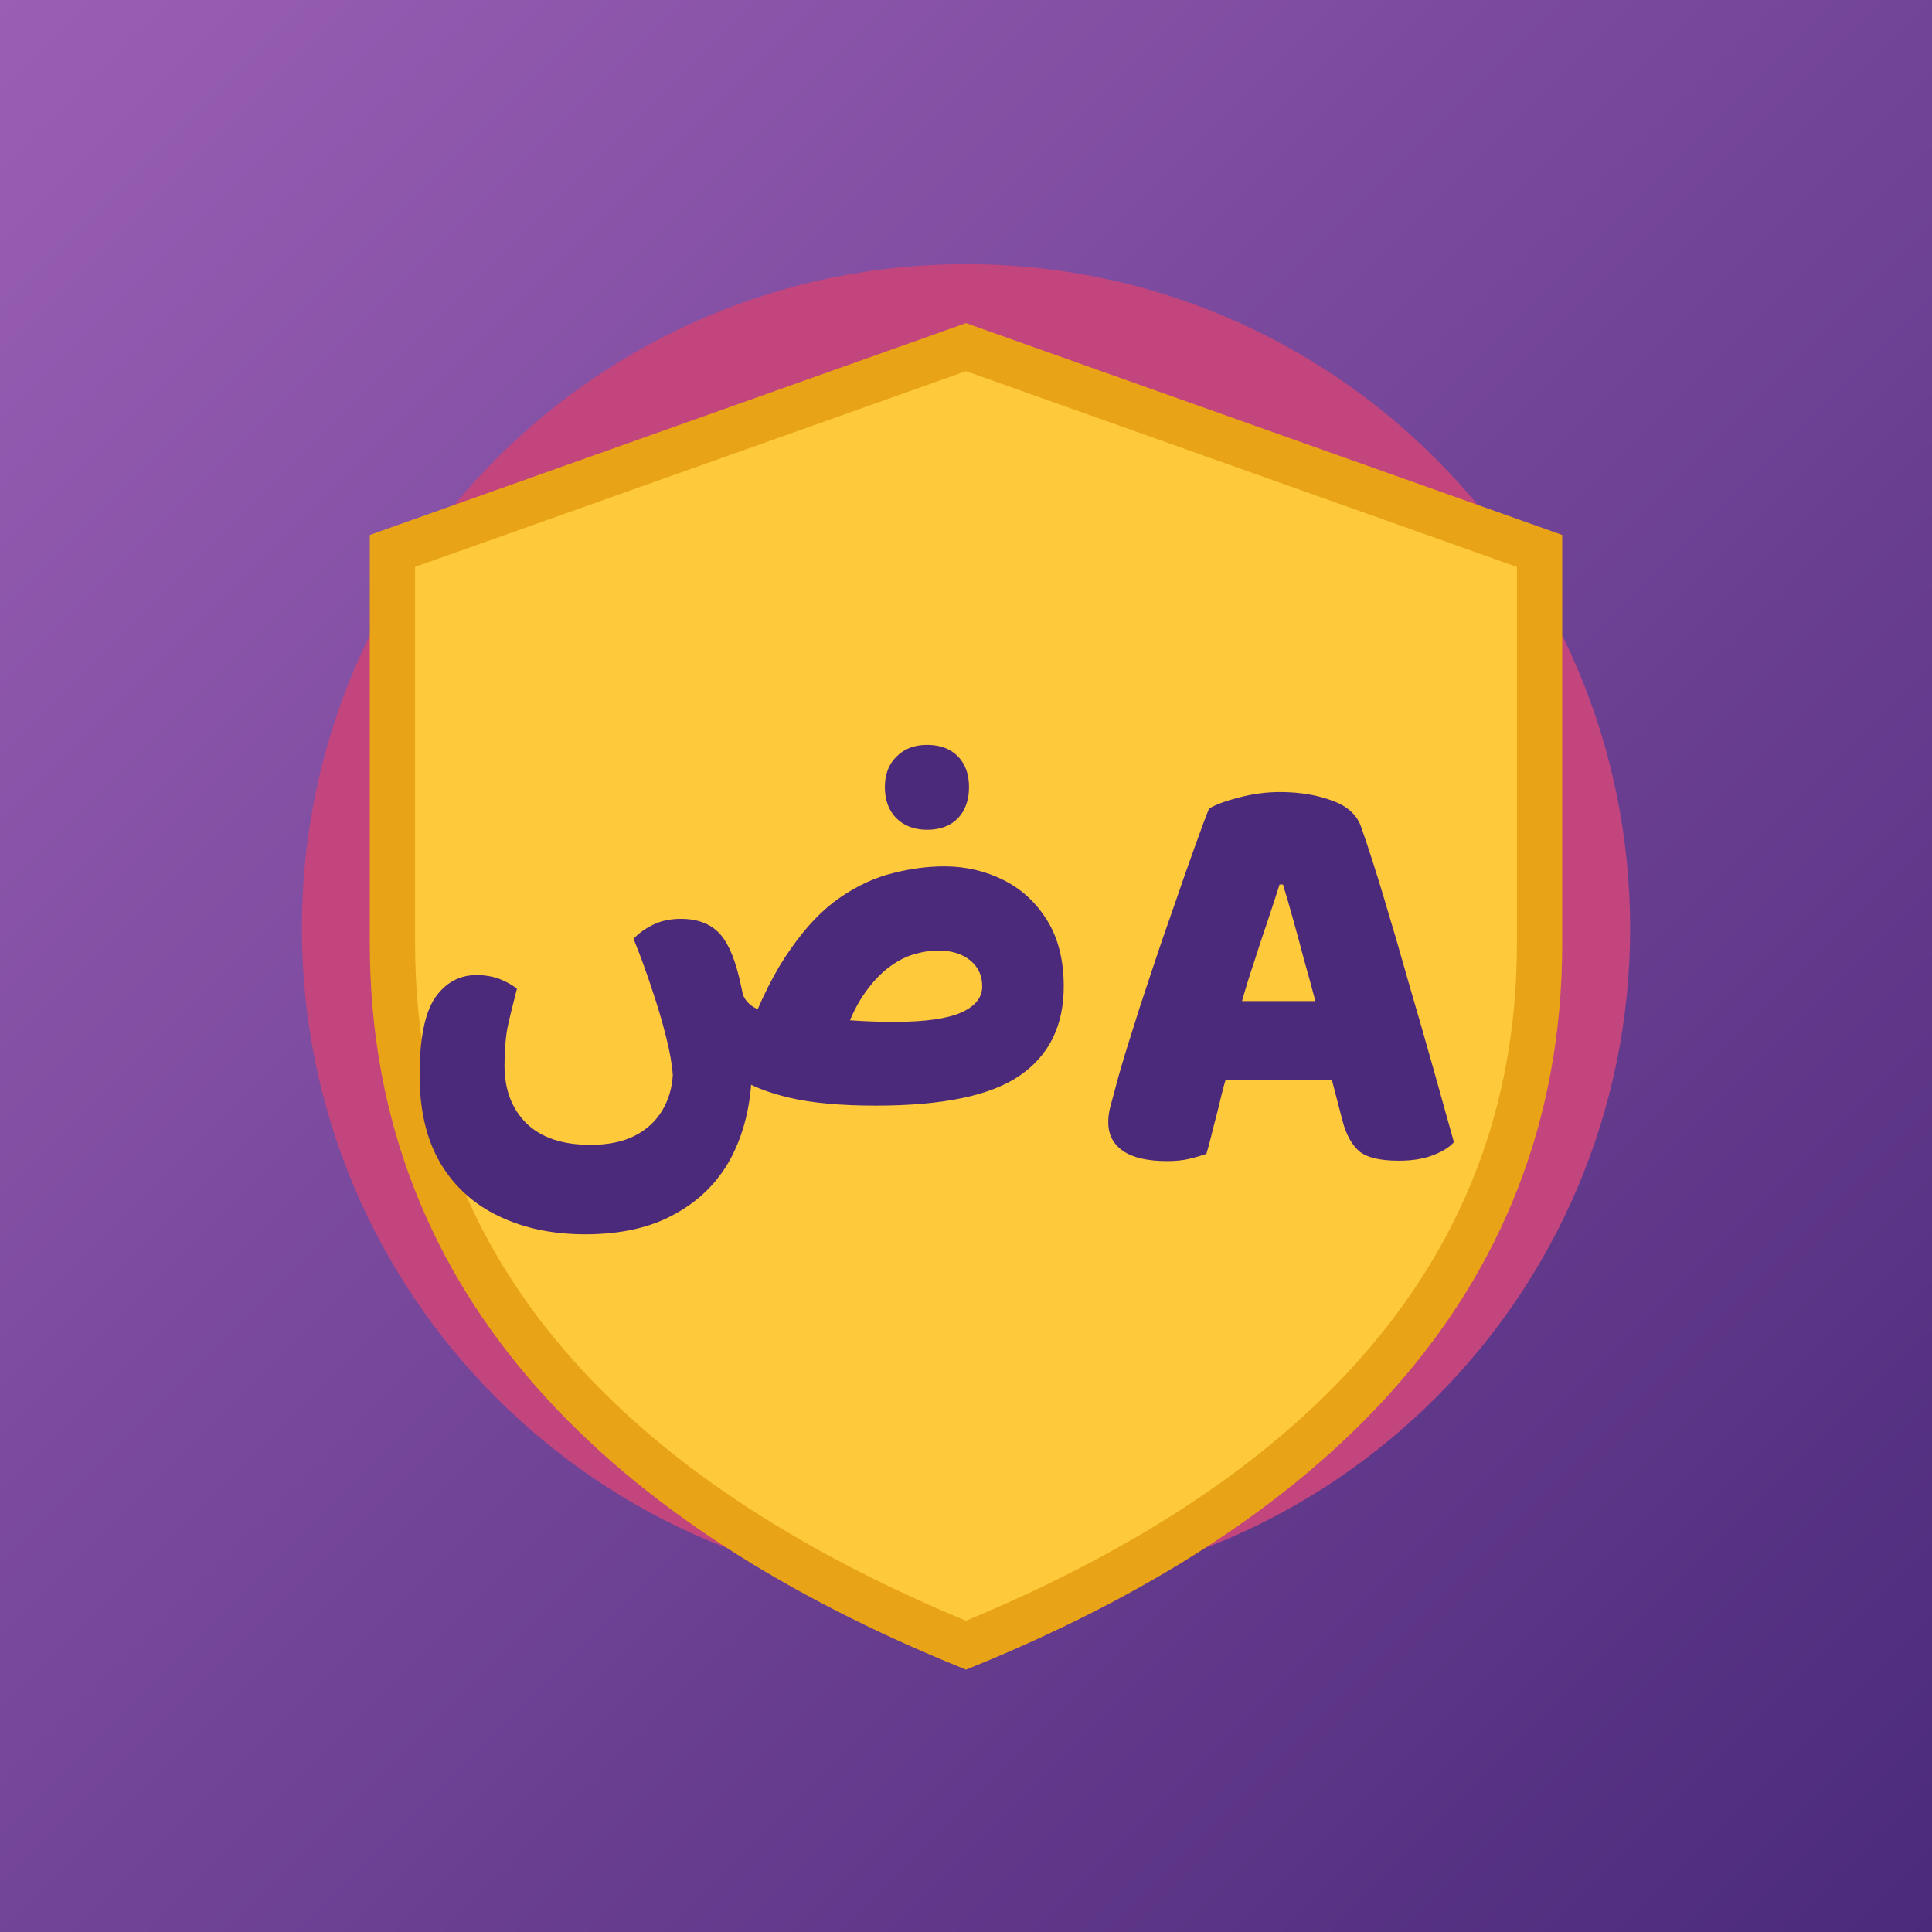
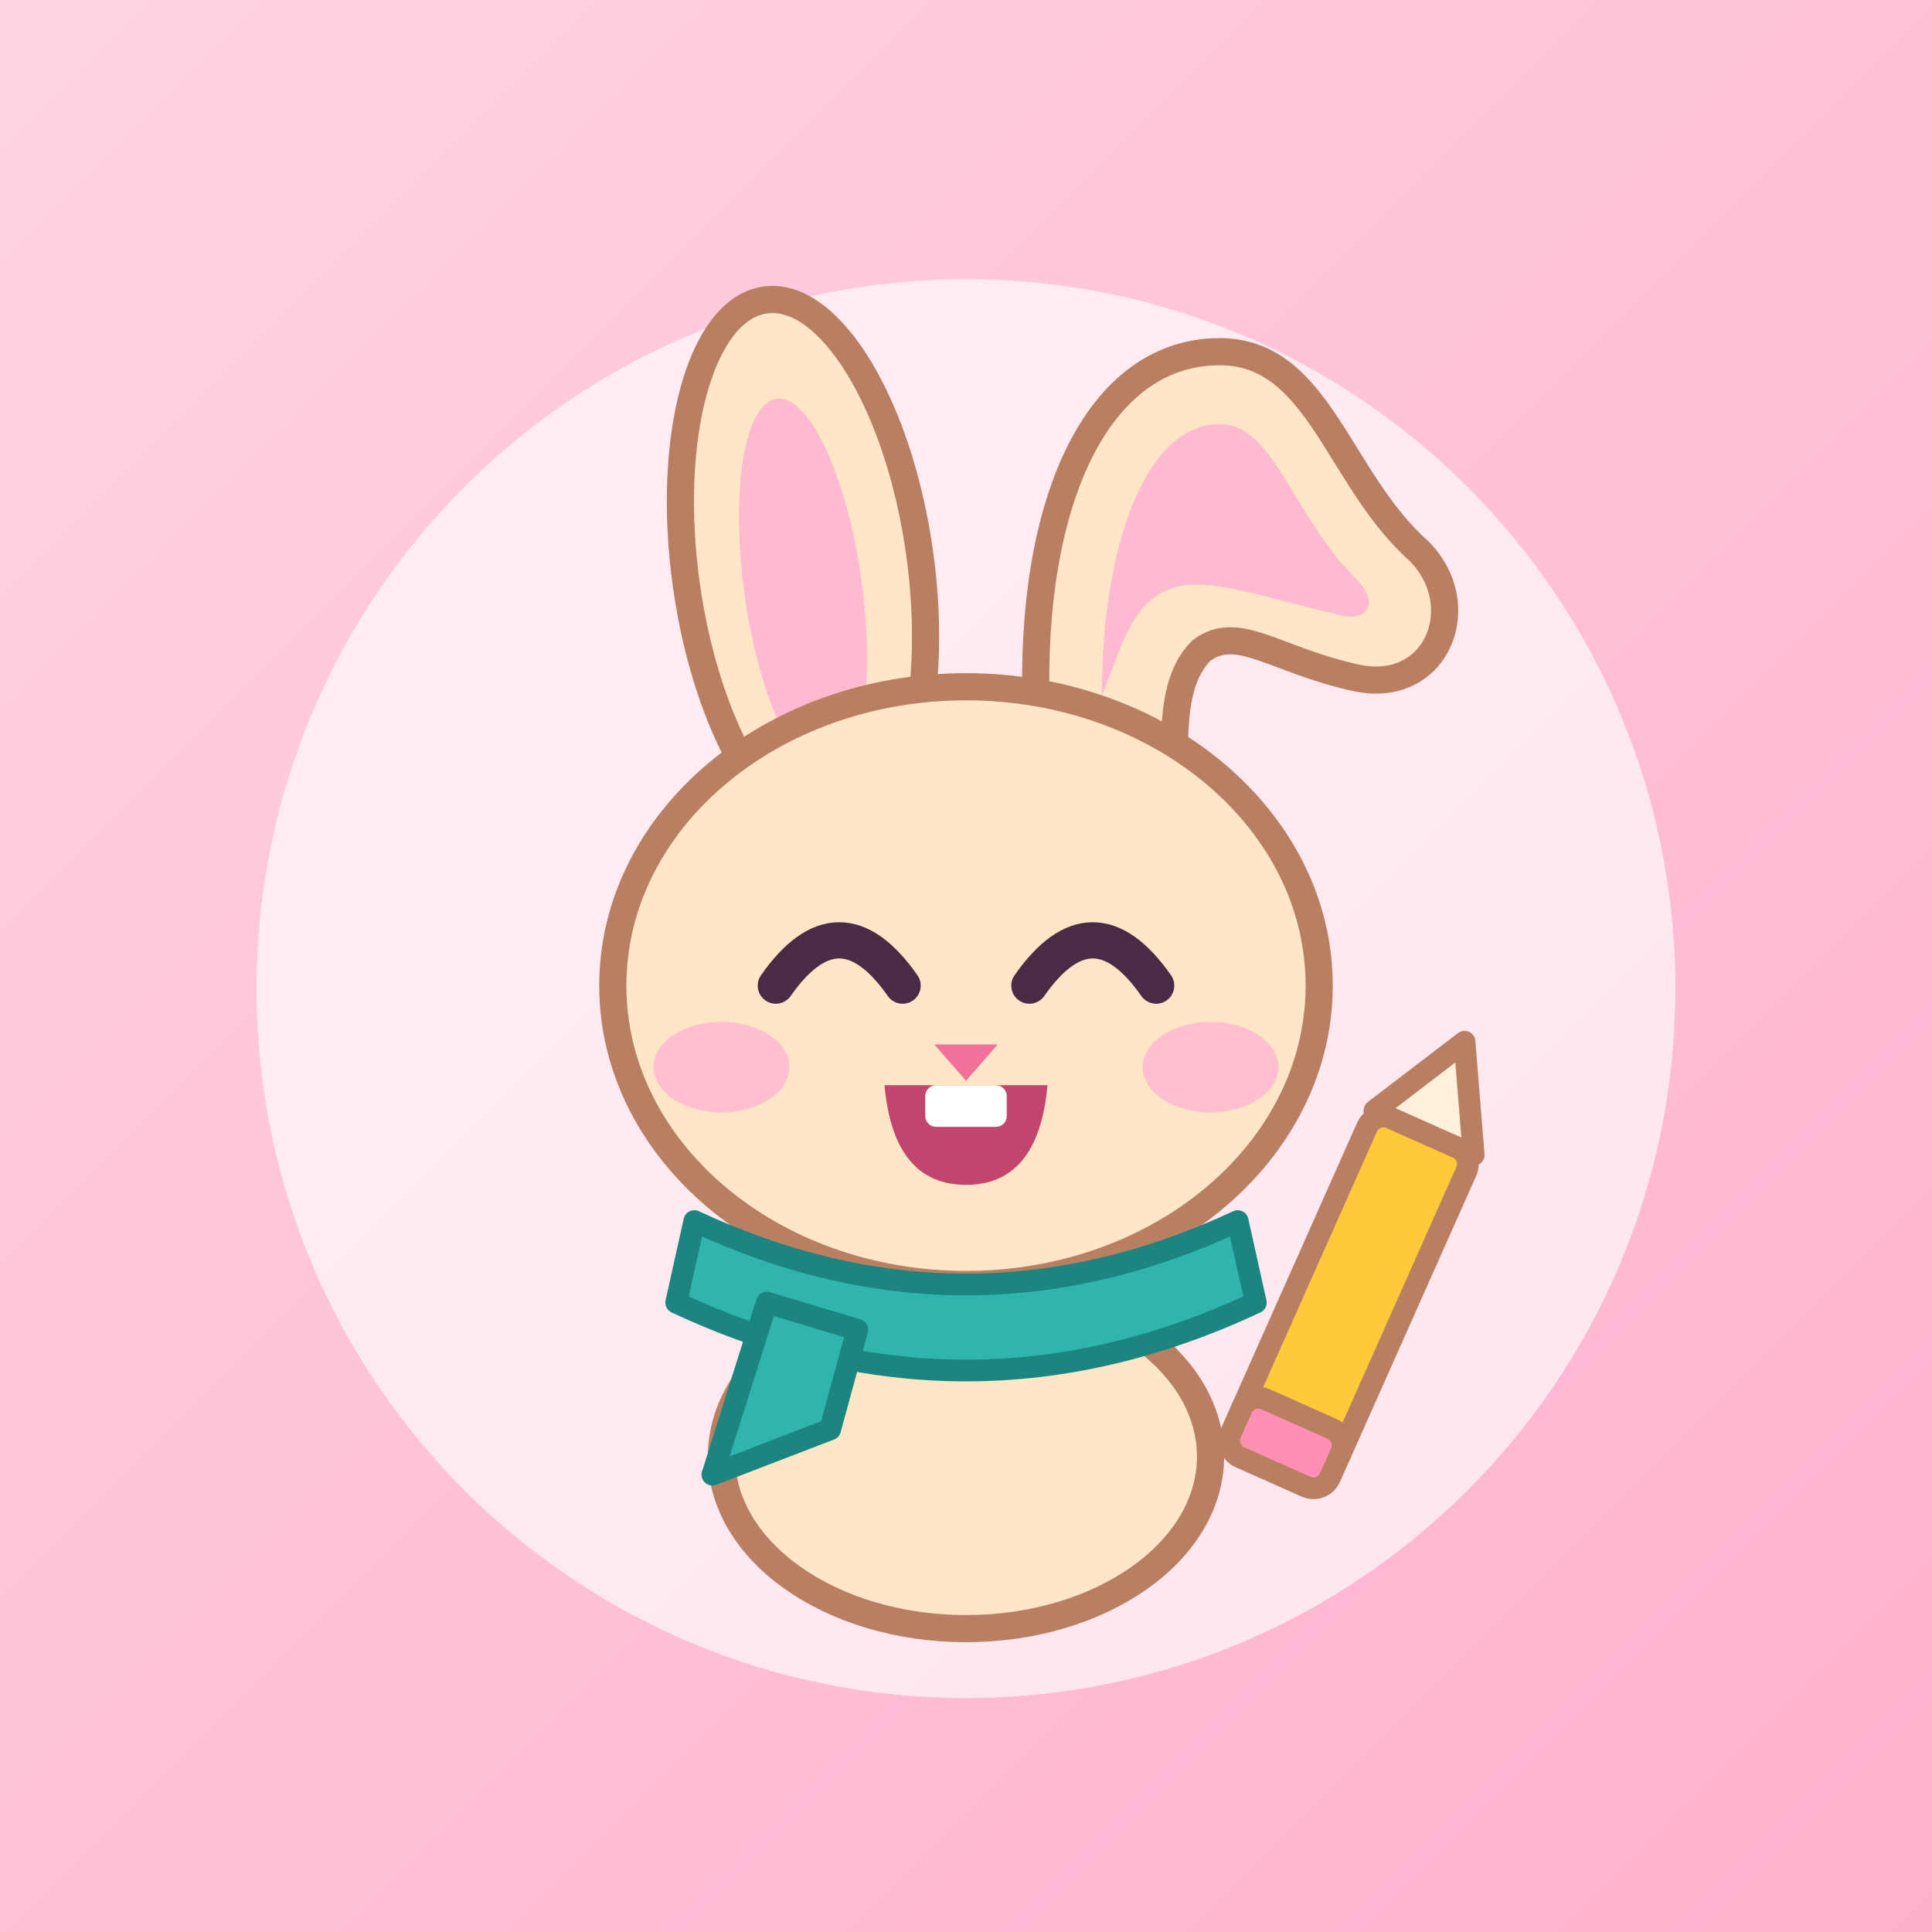
<svg xmlns="http://www.w3.org/2000/svg" viewBox="0 0 512 512">
  <defs>
    <linearGradient id="g" x1="0" y1="0" x2="1" y2="1">
-       <stop offset="0" stop-color="#9a5fb5" />
-       <stop offset="1" stop-color="#4b2a7b" />
+       <stop offset="0" stop-color="#ffd3e4" />
+       <stop offset="1" stop-color="#ffb0cd" />
    </linearGradient>
  </defs>
  <rect width="512" height="512" fill="url(#g)" />
-   <circle cx="256" cy="246" r="176" fill="#c2457d" />
-   <path d="M256 92l152 54v104c0 92-64 150-152 186-88-36-152-94-152-186V146z" fill="#ffc93c" stroke="#e8a317" stroke-width="12" />
-   <g fill="#4b2a7b">
-     <path d="M237.1 270.8Q249.2 270.8 254.8 268.3Q260.3 265.8 260.3 261.4Q260.3 257.1 257.1 254.5Q253.9 251.9 248.6 251.9Q245.6 251.9 242.2 252.9Q238.8 253.9 235.5 256.4Q232.2 258.9 229.3 263Q226.4 267 224.2 273.1L198 274.4Q203.3 260.2 209.6 251.4Q215.8 242.5 222.7 237.8Q229.6 233.1 236.6 231.4Q243.6 229.6 250.3 229.6Q258.6 229.6 265.9 233.2Q273.1 236.8 277.5 243.9Q281.9 251 281.9 261.4Q281.9 277 270.3 285Q258.8 293 232.1 293Q218.1 293 209.2 290.9Q200.3 288.8 195.5 285.4Q190.8 282 189 278.1L196.2 260.5Q196.5 265.2 200.1 267.1Q203.6 269 211 269.6Q212.2 269.8 214.1 269.6Q216 269.5 217.2 269.6Q222.2 270.2 227 270.5Q231.7 270.8 237.1 270.8ZM178.3 284.9Q178 280.6 176.5 274.7Q175 268.7 172.7 261.9Q170.5 255.2 167.9 248.8Q169.8 246.7 173 245.1Q176.2 243.5 180.5 243.5Q186.6 243.5 190.2 246.9Q193.7 250.2 195.8 258.7Q197.3 264.9 198.1 270.8Q198.9 276.7 199.2 285.1Q198.7 297.4 193.7 306.9Q188.6 316.4 178.9 321.7Q169.3 327.1 155.1 327.1Q142.3 327.1 132.4 322.4Q122.4 317.7 116.8 308.4Q111.2 299 111.2 284.9Q111.2 270.5 115.3 264.4Q119.5 258.4 126.3 258.4Q129.5 258.4 132.3 259.4Q135.1 260.5 137 262Q135.4 268.1 134.5 272.3Q133.7 276.5 133.7 282.4Q133.7 291.9 139.5 297.7Q145.4 303.4 156.5 303.4Q163.4 303.4 168.2 301Q172.9 298.6 175.5 294.3Q178 290.1 178.3 284.9ZM245.7 219.9Q240.6 219.9 237.5 216.8Q234.5 213.7 234.5 208.6Q234.5 203.5 237.6 200.5Q240.6 197.4 245.7 197.4Q250.9 197.4 253.9 200.5Q256.8 203.5 256.8 208.6Q256.8 213.7 253.9 216.8Q250.9 219.9 245.7 219.9Z" />
-     <path d="M340 234.4H339.1Q337.7 238.8 336 243.9Q334.2 249.1 332.4 254.8Q330.5 260.4 328.8 266.5L325.4 284.2Q324.4 287.3 323.7 290.2Q323 293.2 322.3 295.9Q321.6 298.5 321 301Q320.4 303.5 319.7 305.8Q317.7 306.5 315.2 307.1Q312.7 307.7 309.3 307.7Q301.5 307.7 297.6 305Q293.7 302.3 293.7 297.4Q293.7 295.2 294.3 293.1Q294.9 290.9 295.7 287.9Q297 282.9 299.5 275Q301.9 267.2 305 258Q308 248.9 311.1 240.2Q314.1 231.4 316.6 224.5Q319.1 217.5 320.4 214.3Q323 212.7 328.5 211.3Q333.9 209.9 339.2 209.9Q347 209.9 353.1 212.2Q359.2 214.4 360.8 219.4Q363.6 227.4 366.8 238.1Q370 248.7 373.3 260.4Q376.7 272 379.8 283Q382.9 294 385.3 302.7Q383.4 304.8 379.6 306.2Q375.9 307.6 370.7 307.6Q363.1 307.6 360.1 305Q357.2 302.4 355.8 297.1L351.9 282.1L348.8 266.1Q347.2 260 345.6 254.4Q344.1 248.7 342.7 243.7Q341.3 238.6 340 234.4ZM313.6 286.3 324.4 265.3H358.7L362 286.3Z" />
+   <circle cx="256" cy="262" r="188" fill="#fff" opacity=".65" />
+   <g transform="translate(112 74) scale(2.4)">
+     <g stroke="#b97f63" stroke-width="3">
+       <ellipse cx="42" cy="32" rx="13" ry="30" fill="#ffe6c7" transform="rotate(-8 42 32)" />
+       <path d="M68 52C66 26 74 8 88 8c11 0 13 14 22 22 6 6 2 16-7 14-9-2-13-6-17-3-3 3-3 8-3 13z" fill="#ffe6c7" />
+     </g>
+     <ellipse cx="42" cy="34" rx="6.5" ry="21" fill="#ffb9d0" transform="rotate(-8 42 34)" />
+     <path d="M75 46c0-17 5-30 13-30 6 0 8 10 15 17 3 3 1 5-2 4-9-2-16-5-20-2-3 2-4 6-6 11z" fill="#ffb9d0" />
+     <ellipse cx="60" cy="130" rx="27" ry="19" fill="#ffe6c7" stroke="#b97f63" stroke-width="3" />
+     <g transform="rotate(24 100 118)">
+       <rect x="94" y="92" width="12" height="38" rx="2" fill="#ffc93c" stroke="#b97f63" stroke-width="2.4" />
+       <path d="M94 92l6-11 6 11z" fill="#fff0dc" stroke="#b97f63" stroke-width="2.4" stroke-linejoin="round" />
+       <rect x="94" y="126" width="12" height="7" rx="2" fill="#ff8fb3" stroke="#b97f63" stroke-width="2.4" />
+     </g>
+     <ellipse cx="60" cy="78" rx="39" ry="33" fill="#ffe6c7" stroke="#b97f63" stroke-width="3" />
+     <path d="M30 104q30 14 60 0l2 9q-32 15-64 0z" fill="#2fb5ad" stroke="#1c8580" stroke-width="2.4" stroke-linejoin="round" />
+     <path d="M38 113l-6 19 13-5 3-11z" fill="#2fb5ad" stroke="#1c8580" stroke-width="2.4" stroke-linejoin="round" />
+     <ellipse cx="33" cy="87" rx="7.5" ry="5" fill="#ffb9d0" opacity=".85" />
+     <ellipse cx="87" cy="87" rx="7.5" ry="5" fill="#ffb9d0" opacity=".85" />
+     <path d="M39 78q7-10 14 0M67 78q7-10 14 0" fill="none" stroke="#4a2b45" stroke-width="4" stroke-linecap="round" />
+     <path d="M56.5 84.5h7l-3.5 4z" fill="#f0719a" />
+     <path d="M51 89h18q-1 11-9 11t-9-11z" fill="#c2456d" />
+     <rect x="55.5" y="89" width="9" height="4.6" rx="1.2" fill="#fff" />
  </g>
</svg>
